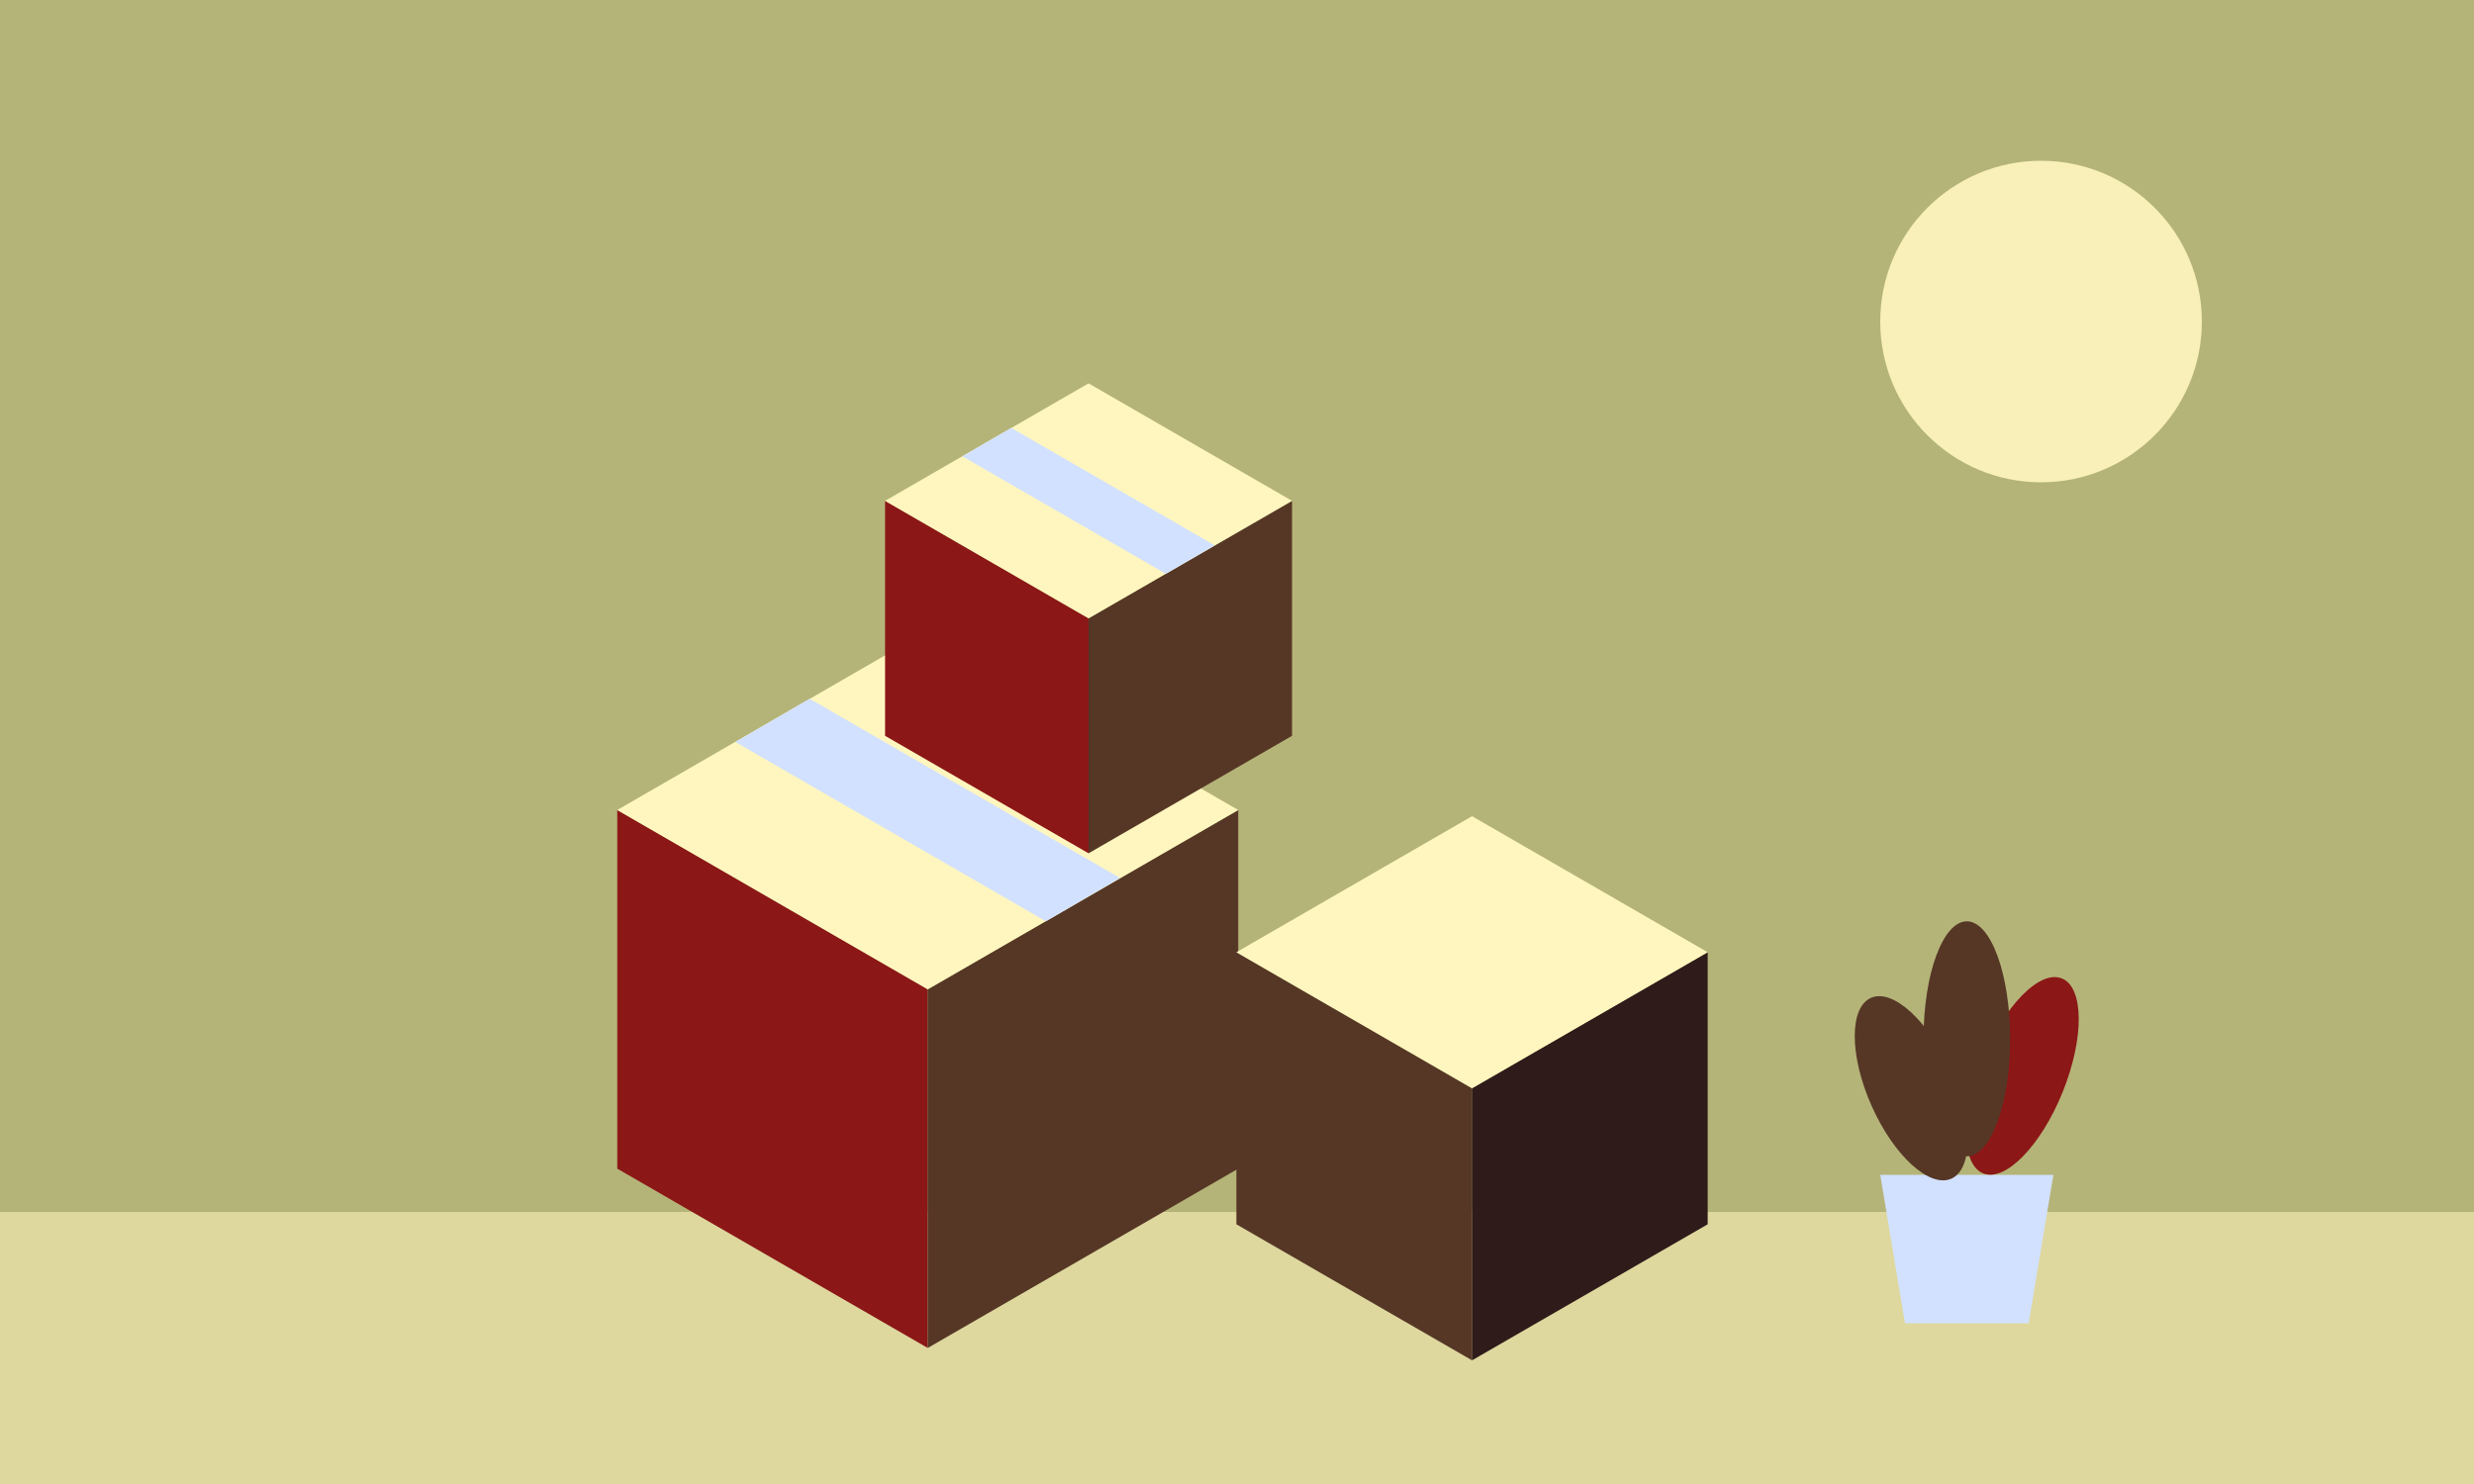
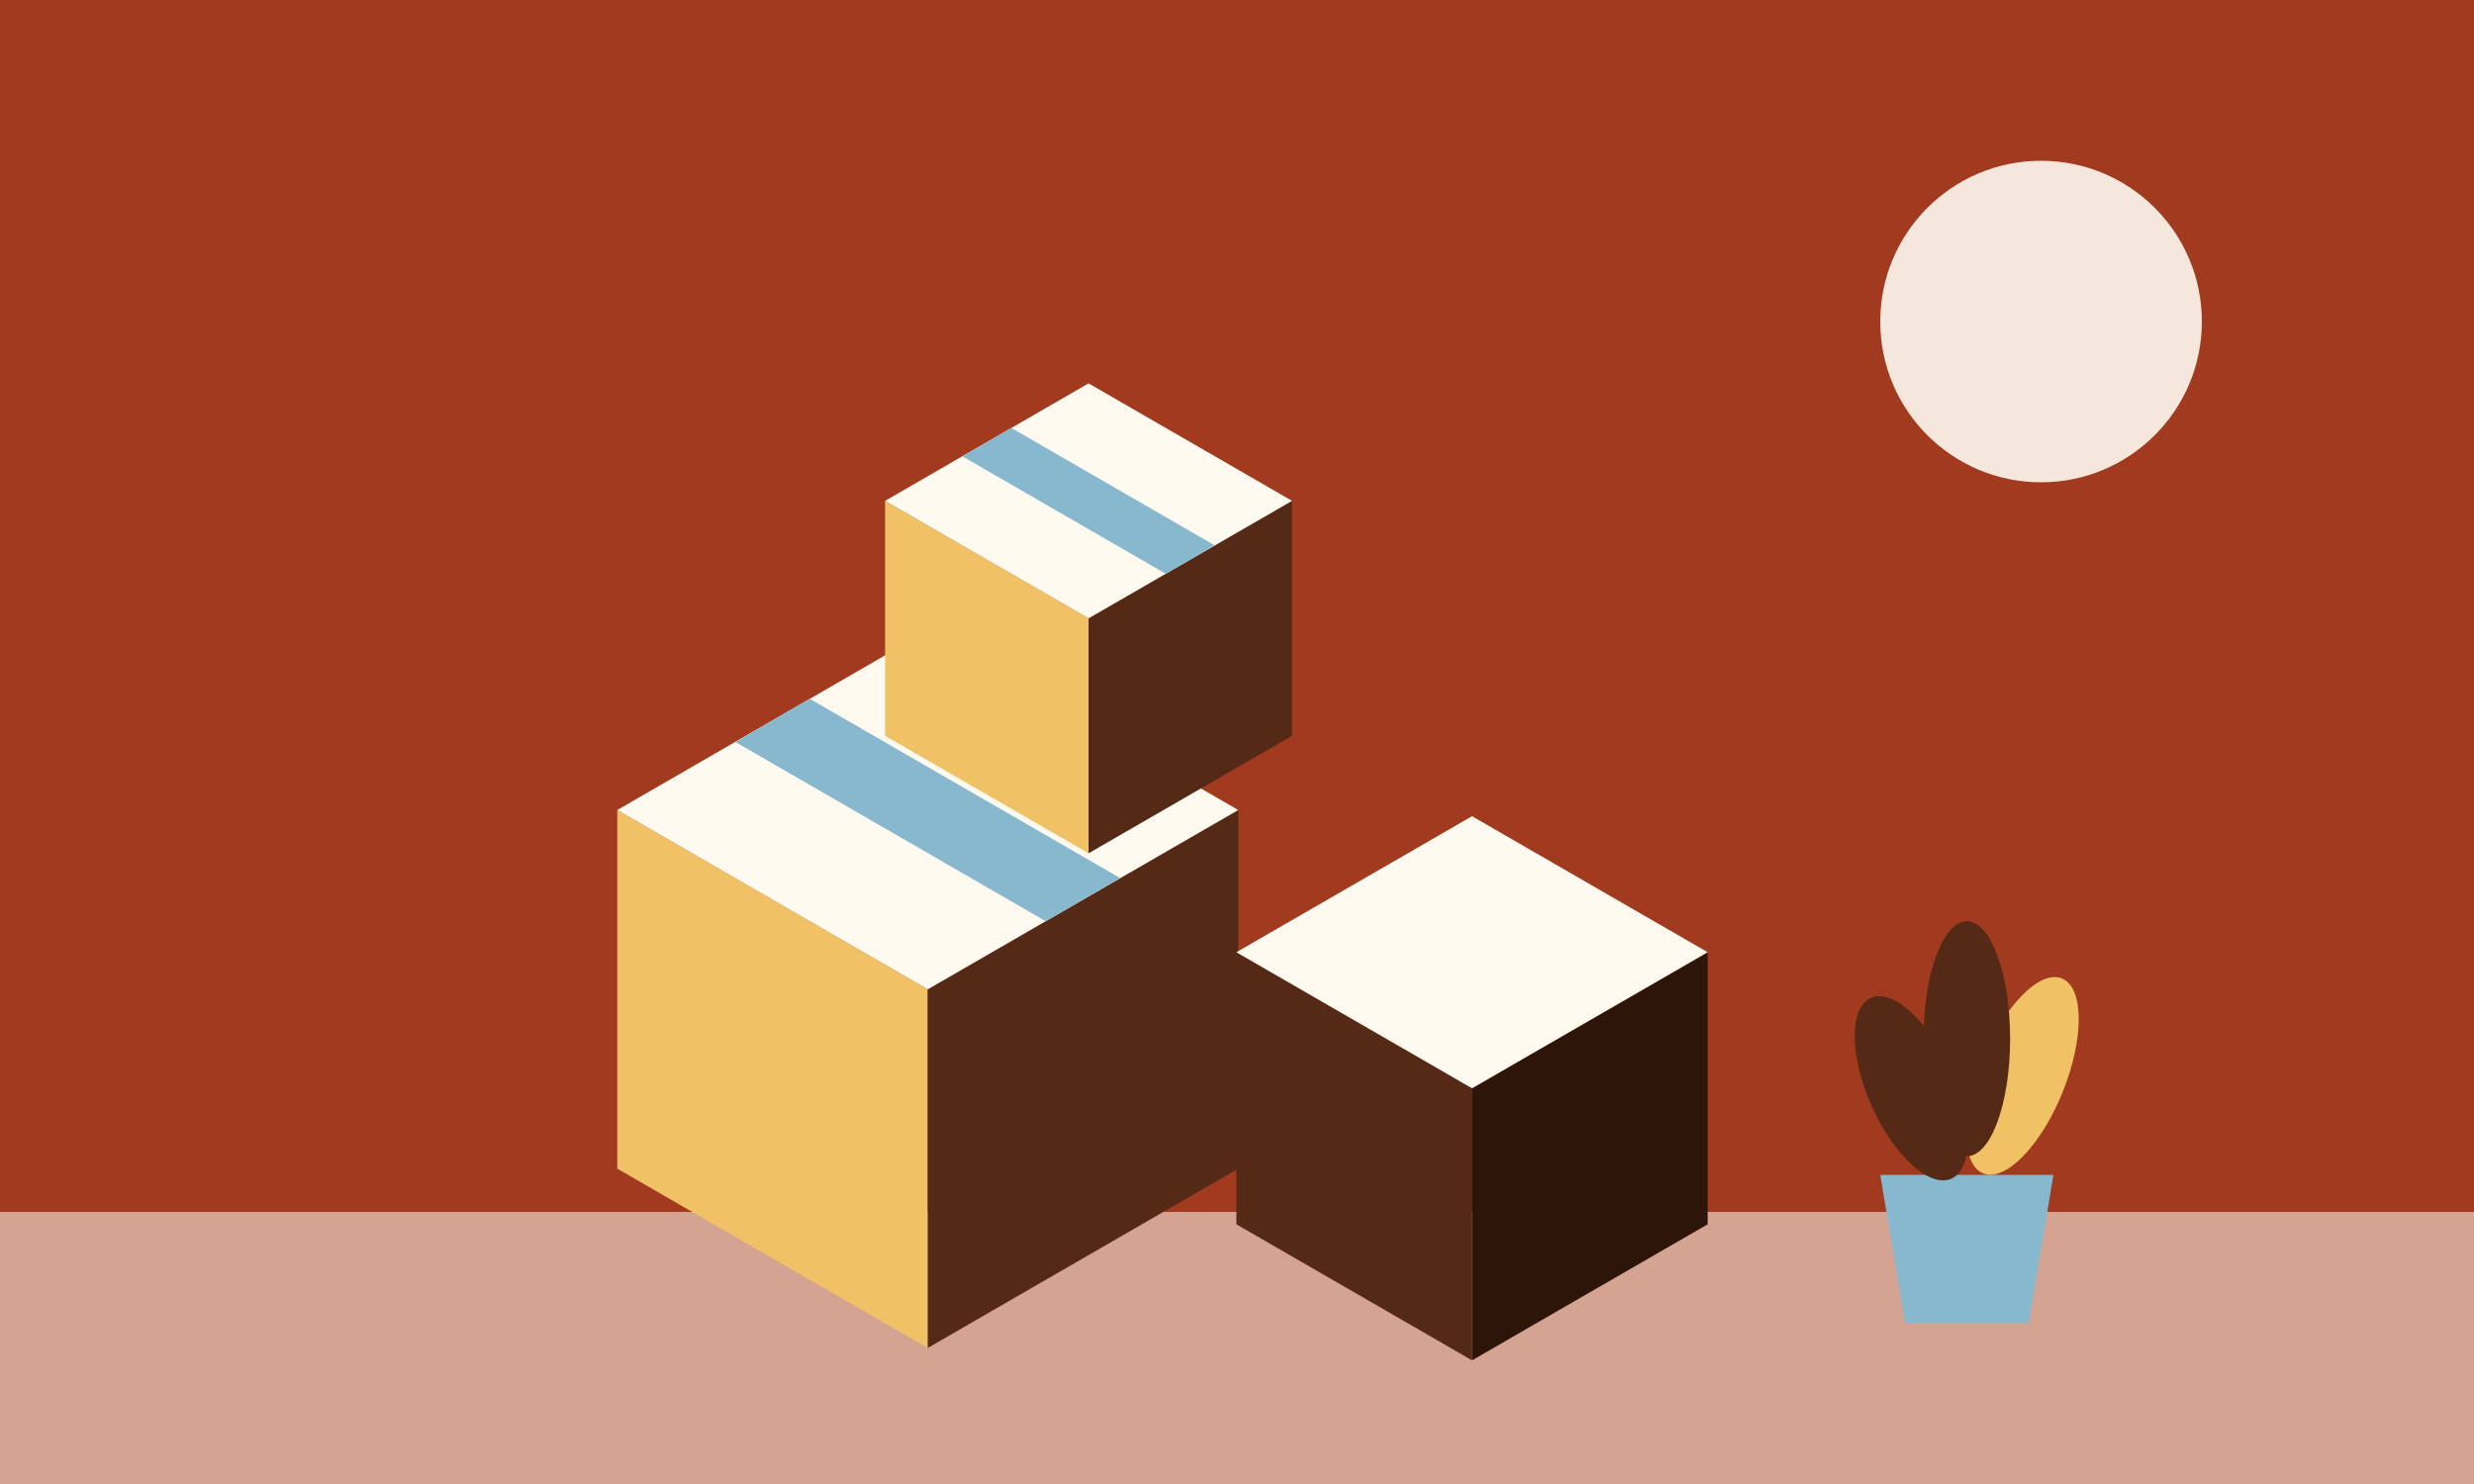
<svg xmlns="http://www.w3.org/2000/svg" viewBox="0 0 400 240" preserveAspectRatio="xMidYMid slice">
-   <rect width="400" height="240" fill="#B5B478" />
-   <circle cx="330" cy="52" r="26" fill="#FFF6BF" opacity=".9" />
-   <rect x="0" y="196" width="400" height="44" fill="#FFF6BF" opacity=".55" />
-   <polygon points="99.8,131.0 150.0,160.0 150.0,218.0 99.8,189.0" fill="#8B1717" />
-   <polygon points="150.0,160.0 200.2,131.0 200.2,189.0 150.0,218.0" fill="#563726" />
-   <polygon points="150.0,102.0 200.2,131.0 150.0,160.0 99.8,131.0" fill="#FFF6BF" />
-   <polygon points="130.9,113.0 118.9,120.0 169.1,149.0 181.1,142.0" fill="#D2E1FF" />
-   <polygon points="199.9,154.0 238.0,176.0 238.0,220.0 199.9,198.0" fill="#563726" />
-   <polygon points="238.0,176.0 276.1,154.0 276.1,198.0 238.0,220.0" fill="#2F1B1A" />
-   <polygon points="238.0,132.0 276.1,154.0 238.0,176.0 199.9,154.0" fill="#FFF6BF" />
-   <polygon points="143.1,81.0 176.0,100.0 176.0,138.0 143.1,119.0" fill="#8B1717" />
-   <polygon points="176.0,100.0 208.9,81.0 208.9,119.0 176.0,138.0" fill="#563726" />
-   <polygon points="176.0,62.0 208.9,81.0 176.0,100.0 143.1,81.0" fill="#FFF6BF" />
-   <polygon points="163.5,69.2 155.6,73.8 188.5,92.8 196.4,88.2" fill="#D2E1FF" />
-   <path d="M304 190 h28 l-4 24 h-20z" fill="#D2E1FF" />
-   <ellipse cx="309" cy="176" rx="7" ry="16" fill="#563726" transform="rotate(-24 309 176)" />
-   <ellipse cx="327" cy="174" rx="7" ry="17" fill="#8B1717" transform="rotate(22 327 174)" />
-   <ellipse cx="318" cy="168" rx="7" ry="19" fill="#563726" />
+   <rect width="400" height="240" fill="#A13A1E" />
+   <circle cx="330" cy="52" r="26" fill="#FEFAF0" opacity=".9" />
+   <rect x="0" y="196" width="400" height="44" fill="#FEFAF0" opacity=".55" />
+   <polygon points="99.8,131.0 150.0,160.0 150.0,218.0 99.8,189.0" fill="#F1C166" />
+   <polygon points="150.0,160.0 200.2,131.0 200.2,189.0 150.0,218.0" fill="#542916" />
+   <polygon points="150.0,102.0 200.2,131.0 150.0,160.0 99.8,131.0" fill="#FEFAF0" />
+   <polygon points="130.9,113.0 118.9,120.0 169.1,149.0 181.1,142.0" fill="#88B8CE" />
+   <polygon points="199.9,154.0 238.0,176.0 238.0,220.0 199.9,198.0" fill="#542916" />
+   <polygon points="238.0,176.0 276.1,154.0 276.1,198.0 238.0,220.0" fill="#2E1509" />
+   <polygon points="238.0,132.0 276.1,154.0 238.0,176.0 199.9,154.0" fill="#FEFAF0" />
+   <polygon points="143.1,81.0 176.0,100.0 176.0,138.0 143.1,119.0" fill="#F1C166" />
+   <polygon points="176.0,100.0 208.9,81.0 208.9,119.0 176.0,138.0" fill="#542916" />
+   <polygon points="176.0,62.0 208.9,81.0 176.0,100.0 143.1,81.0" fill="#FEFAF0" />
+   <polygon points="163.5,69.2 155.6,73.8 188.5,92.8 196.4,88.2" fill="#88B8CE" />
+   <path d="M304 190 h28 l-4 24 h-20z" fill="#88B8CE" />
+   <ellipse cx="309" cy="176" rx="7" ry="16" fill="#542916" transform="rotate(-24 309 176)" />
+   <ellipse cx="327" cy="174" rx="7" ry="17" fill="#F1C166" transform="rotate(22 327 174)" />
+   <ellipse cx="318" cy="168" rx="7" ry="19" fill="#542916" />
</svg>
